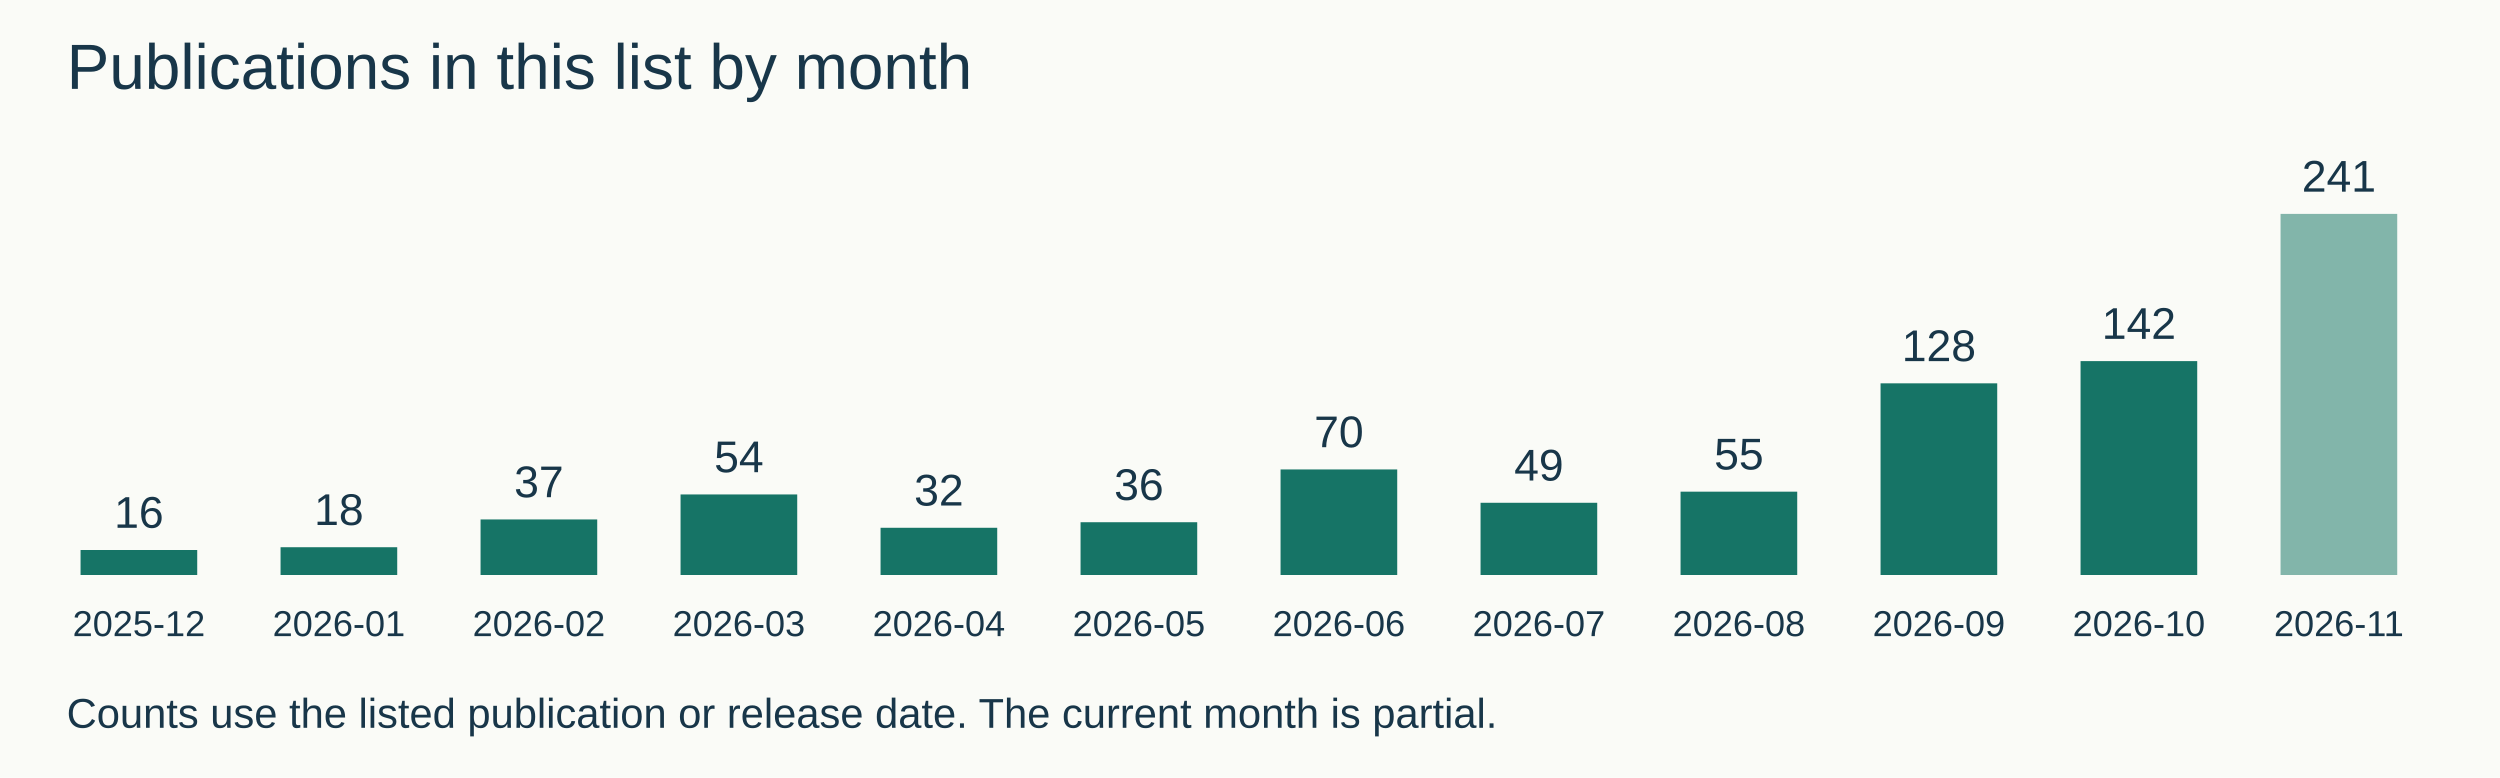
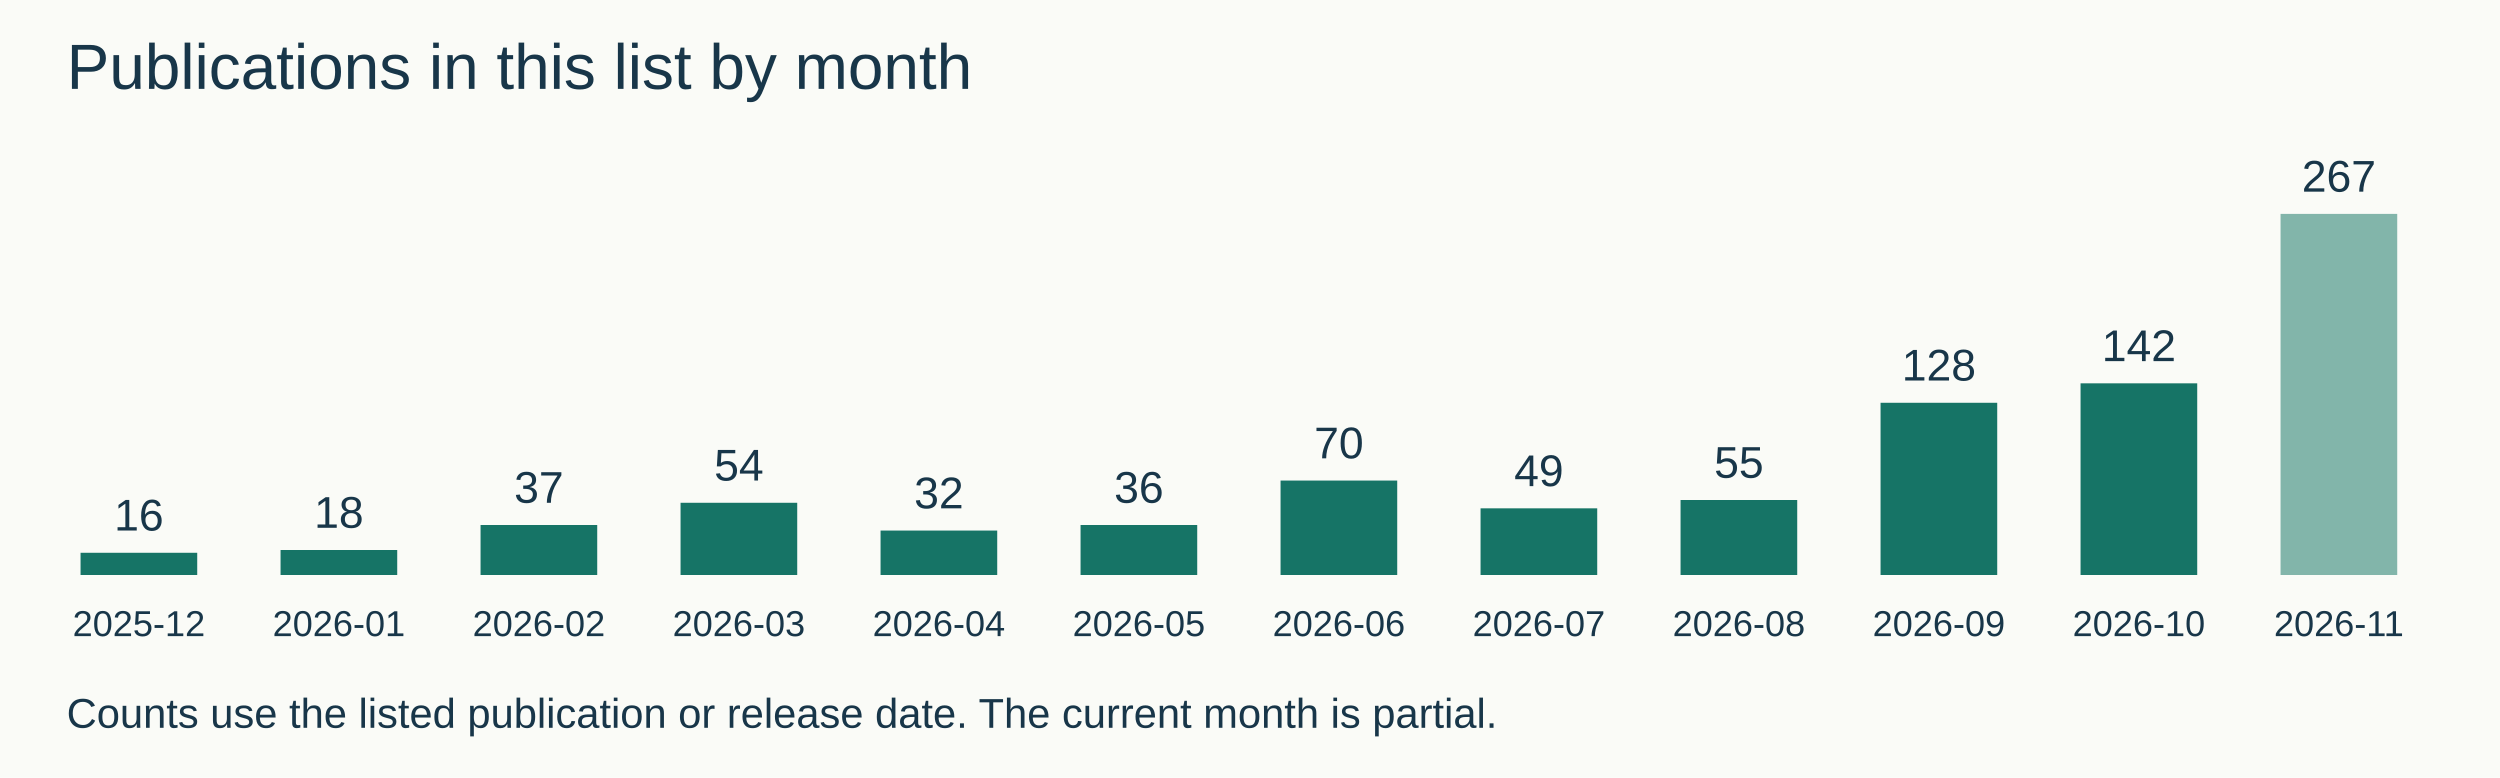
<svg xmlns="http://www.w3.org/2000/svg" width="900" height="280" viewBox="0 0 900 280" font-family="Arial,sans-serif">
  <rect width="900" height="280" fill="#fafbf7" />
  <text x="24" y="32" font-size="23" fill="#183649" text-anchor="start">Publications in this list by month</text>
-   <rect x="29" y="198" width="42" height="9" fill="#167466" />
-   <text x="50" y="190" font-size="16" fill="#183649" text-anchor="middle">16</text>
+   <rect x="29" y="199" width="42" height="8" fill="#167466" />
+   <text x="50" y="191" font-size="16" fill="#183649" text-anchor="middle">16</text>
  <text x="50" y="229" font-size="13" fill="#183649" text-anchor="middle">2025-12</text>
-   <rect x="101" y="197" width="42" height="10" fill="#167466" />
-   <text x="122" y="189" font-size="16" fill="#183649" text-anchor="middle">18</text>
+   <rect x="101" y="198" width="42" height="9" fill="#167466" />
+   <text x="122" y="190" font-size="16" fill="#183649" text-anchor="middle">18</text>
  <text x="122" y="229" font-size="13" fill="#183649" text-anchor="middle">2026-01</text>
-   <rect x="173" y="187" width="42" height="20" fill="#167466" />
-   <text x="194" y="179" font-size="16" fill="#183649" text-anchor="middle">37</text>
+   <rect x="173" y="189" width="42" height="18" fill="#167466" />
+   <text x="194" y="181" font-size="16" fill="#183649" text-anchor="middle">37</text>
  <text x="194" y="229" font-size="13" fill="#183649" text-anchor="middle">2026-02</text>
-   <rect x="245" y="178" width="42" height="29" fill="#167466" />
-   <text x="266" y="170" font-size="16" fill="#183649" text-anchor="middle">54</text>
+   <rect x="245" y="181" width="42" height="26" fill="#167466" />
+   <text x="266" y="173" font-size="16" fill="#183649" text-anchor="middle">54</text>
  <text x="266" y="229" font-size="13" fill="#183649" text-anchor="middle">2026-03</text>
-   <rect x="317" y="190" width="42" height="17" fill="#167466" />
-   <text x="338" y="182" font-size="16" fill="#183649" text-anchor="middle">32</text>
+   <rect x="317" y="191" width="42" height="16" fill="#167466" />
+   <text x="338" y="183" font-size="16" fill="#183649" text-anchor="middle">32</text>
  <text x="338" y="229" font-size="13" fill="#183649" text-anchor="middle">2026-04</text>
-   <rect x="389" y="188" width="42" height="19" fill="#167466" />
-   <text x="410" y="180" font-size="16" fill="#183649" text-anchor="middle">36</text>
+   <rect x="389" y="189" width="42" height="18" fill="#167466" />
+   <text x="410" y="181" font-size="16" fill="#183649" text-anchor="middle">36</text>
  <text x="410" y="229" font-size="13" fill="#183649" text-anchor="middle">2026-05</text>
-   <rect x="461" y="169" width="42" height="38" fill="#167466" />
-   <text x="482" y="161" font-size="16" fill="#183649" text-anchor="middle">70</text>
+   <rect x="461" y="173" width="42" height="34" fill="#167466" />
+   <text x="482" y="165" font-size="16" fill="#183649" text-anchor="middle">70</text>
  <text x="482" y="229" font-size="13" fill="#183649" text-anchor="middle">2026-06</text>
-   <rect x="533" y="181" width="42" height="26" fill="#167466" />
-   <text x="554" y="173" font-size="16" fill="#183649" text-anchor="middle">49</text>
+   <rect x="533" y="183" width="42" height="24" fill="#167466" />
+   <text x="554" y="175" font-size="16" fill="#183649" text-anchor="middle">49</text>
  <text x="554" y="229" font-size="13" fill="#183649" text-anchor="middle">2026-07</text>
-   <rect x="605" y="177" width="42" height="30" fill="#167466" />
-   <text x="626" y="169" font-size="16" fill="#183649" text-anchor="middle">55</text>
+   <rect x="605" y="180" width="42" height="27" fill="#167466" />
+   <text x="626" y="172" font-size="16" fill="#183649" text-anchor="middle">55</text>
  <text x="626" y="229" font-size="13" fill="#183649" text-anchor="middle">2026-08</text>
-   <rect x="677" y="138" width="42" height="69" fill="#167466" />
-   <text x="698" y="130" font-size="16" fill="#183649" text-anchor="middle">128</text>
+   <rect x="677" y="145" width="42" height="62" fill="#167466" />
+   <text x="698" y="137" font-size="16" fill="#183649" text-anchor="middle">128</text>
  <text x="698" y="229" font-size="13" fill="#183649" text-anchor="middle">2026-09</text>
-   <rect x="749" y="130" width="42" height="77" fill="#167466" />
-   <text x="770" y="122" font-size="16" fill="#183649" text-anchor="middle">142</text>
+   <rect x="749" y="138" width="42" height="69" fill="#167466" />
+   <text x="770" y="130" font-size="16" fill="#183649" text-anchor="middle">142</text>
  <text x="770" y="229" font-size="13" fill="#183649" text-anchor="middle">2026-10</text>
  <rect x="821" y="77" width="42" height="130" fill="#82b5aa" />
-   <text x="842" y="69" font-size="16" fill="#183649" text-anchor="middle">241</text>
+   <text x="842" y="69" font-size="16" fill="#183649" text-anchor="middle">267</text>
  <text x="842" y="229" font-size="13" fill="#183649" text-anchor="middle">2026-11</text>
  <text x="24" y="262" font-size="15" fill="#183649" text-anchor="start">Counts use the listed publication or release date. The current month is partial.</text>
</svg>
